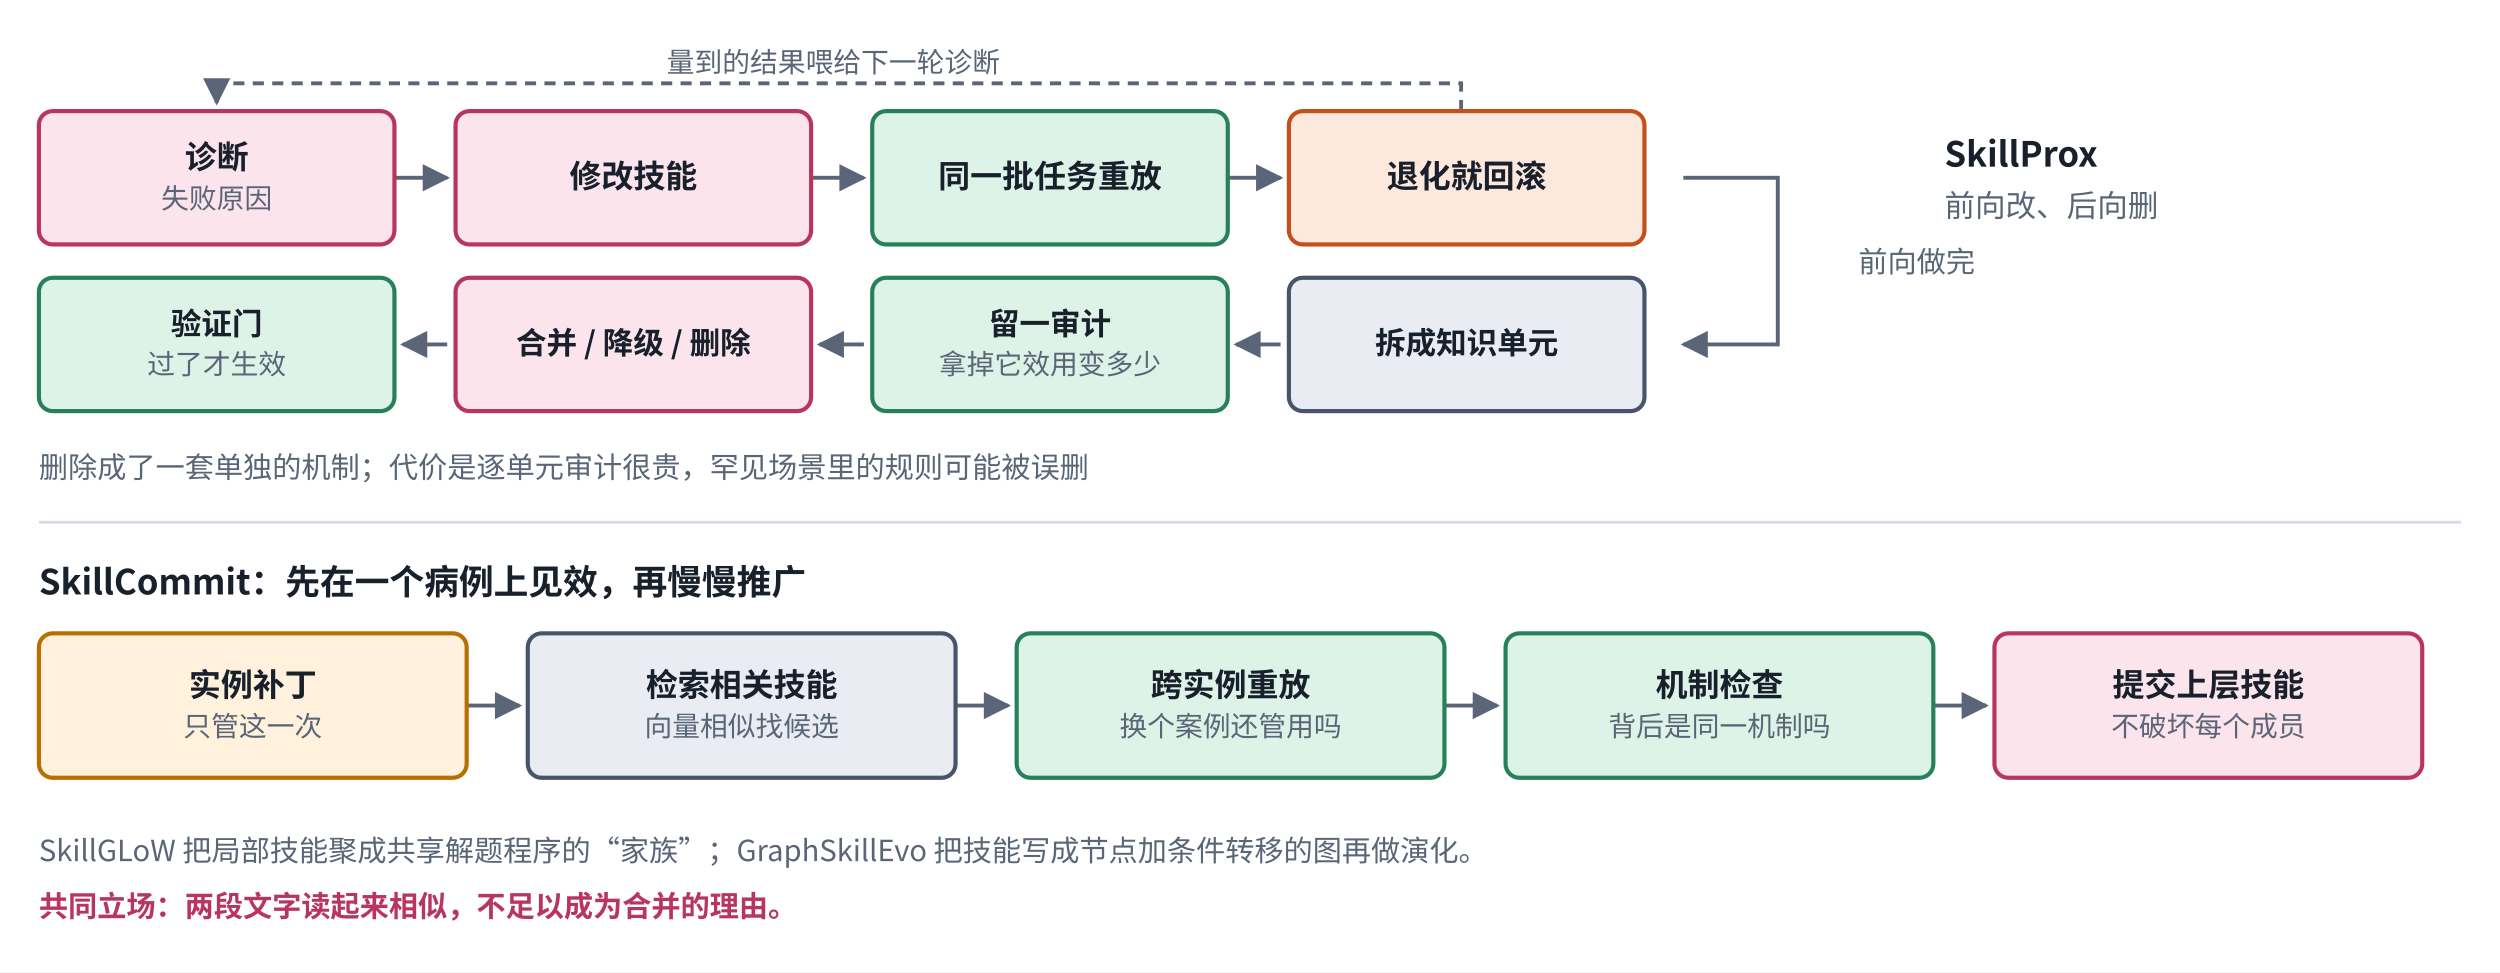
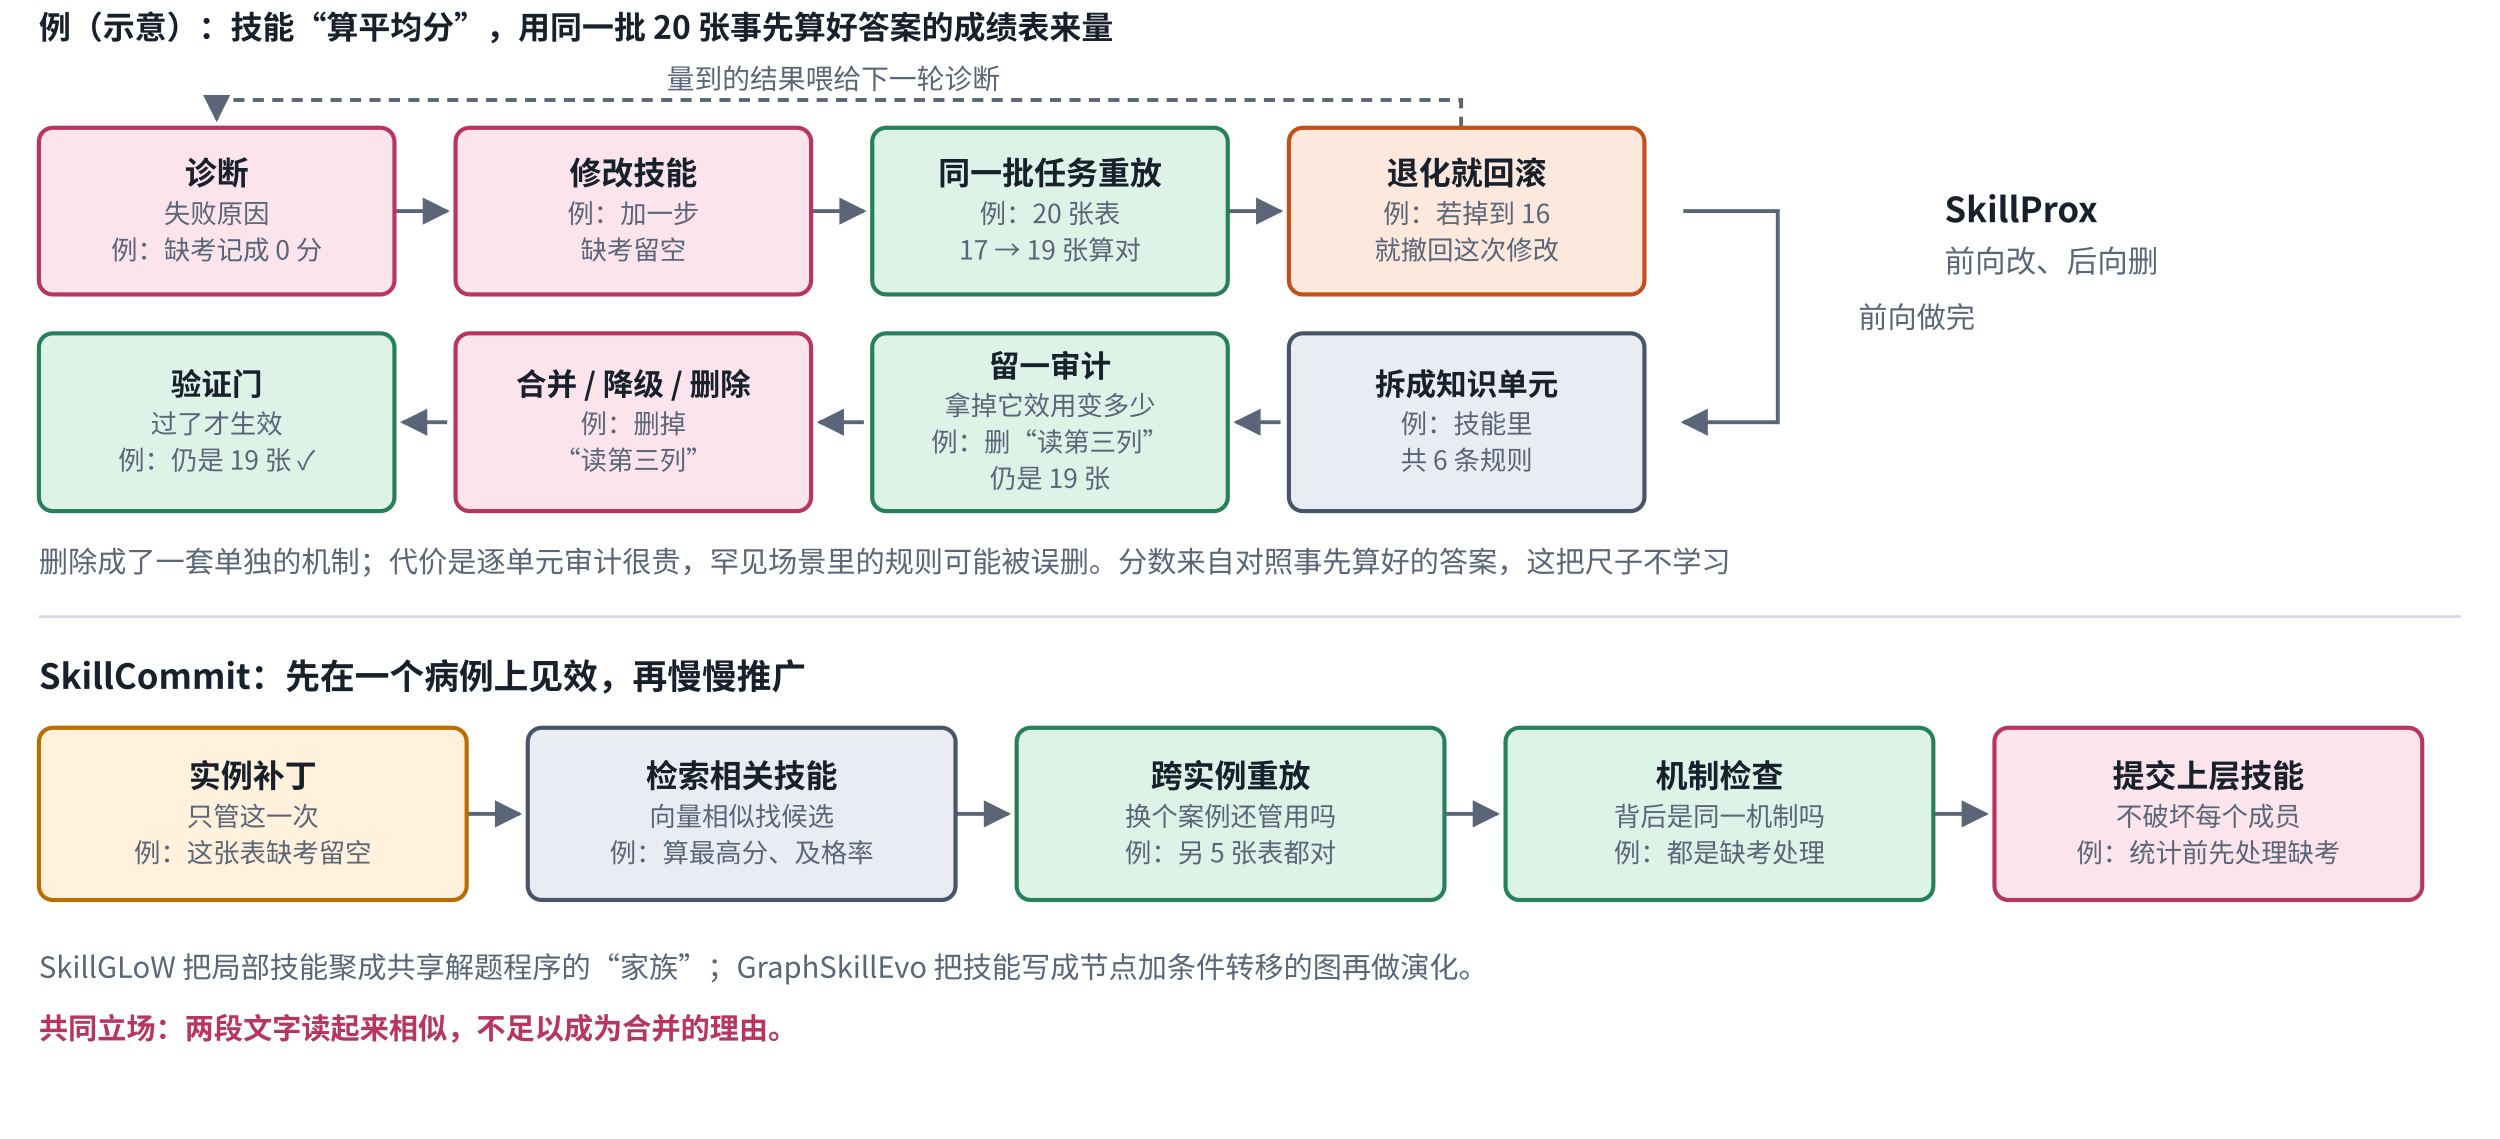
- <svg xmlns="http://www.w3.org/2000/svg" viewBox="0 0 900 350" width="900" height="350" role="img" aria-label="技能维护：改、删、扩">
+ <svg xmlns="http://www.w3.org/2000/svg" viewBox="0 0 900 410" width="900" height="410" role="img" aria-label="技能维护：改、删、扩">
  <defs>
    <marker id="ah-b3maintain" viewBox="0 0 10 10" refX="9" refY="5" markerWidth="7" markerHeight="7" orient="auto-start-reverse">
      <path d="M0,0 L10,5 L0,10 z" fill="#5A6577" />
    </marker>
  </defs>
-   <rect x="0" y="0" width="900" height="350" fill="#ffffff" />
-   <path d="M142,64 L161,64" fill="none" stroke="#5A6577" stroke-width="1.4" marker-end="url(#ah-b3maintain)" />
-   <path d="M292,64 L311,64" fill="none" stroke="#5A6577" stroke-width="1.4" marker-end="url(#ah-b3maintain)" />
-   <path d="M442,64 L461,64" fill="none" stroke="#5A6577" stroke-width="1.4" marker-end="url(#ah-b3maintain)" />
-   <path d="M526,40 L526,30 L78,30 L78,37" fill="none" stroke="#5A6577" stroke-width="1.4" stroke-dasharray="4 3" marker-end="url(#ah-b3maintain)" />
-   <path d="M606,64 L640,64 L640,124 L606,124" fill="none" stroke="#5A6577" stroke-width="1.4" marker-end="url(#ah-b3maintain)" />
-   <path d="M161,124 L145,124" fill="none" stroke="#5A6577" stroke-width="1.4" marker-end="url(#ah-b3maintain)" />
-   <path d="M311,124 L295,124" fill="none" stroke="#5A6577" stroke-width="1.4" marker-end="url(#ah-b3maintain)" />
-   <path d="M461,124 L445,124" fill="none" stroke="#5A6577" stroke-width="1.4" marker-end="url(#ah-b3maintain)" />
-   <line x1="14" y1="188" x2="886" y2="188" stroke="#D5DBE4" stroke-width="1" />
-   <path d="M168,254 L187,254" fill="none" stroke="#5A6577" stroke-width="1.4" marker-end="url(#ah-b3maintain)" />
-   <path d="M344,254 L363,254" fill="none" stroke="#5A6577" stroke-width="1.4" marker-end="url(#ah-b3maintain)" />
-   <path d="M520,254 L539,254" fill="none" stroke="#5A6577" stroke-width="1.4" marker-end="url(#ah-b3maintain)" />
-   <path d="M696,254 L715,254" fill="none" stroke="#5A6577" stroke-width="1.4" marker-end="url(#ah-b3maintain)" />
-   <rect x="14" y="40" width="128" height="48" rx="5" fill="#FCE4EC" stroke="#B83560" stroke-width="1.5" />
-   <rect x="164" y="40" width="128" height="48" rx="5" fill="#FCE4EC" stroke="#B83560" stroke-width="1.5" />
-   <rect x="314" y="40" width="128" height="48" rx="5" fill="#DDF3E8" stroke="#26805A" stroke-width="1.5" />
-   <rect x="464" y="40" width="128" height="48" rx="5" fill="#FDE8DD" stroke="#C2501A" stroke-width="1.5" />
-   <rect x="14" y="100" width="128" height="48" rx="5" fill="#DDF3E8" stroke="#26805A" stroke-width="1.5" />
-   <rect x="164" y="100" width="128" height="48" rx="5" fill="#FCE4EC" stroke="#B83560" stroke-width="1.5" />
-   <rect x="314" y="100" width="128" height="48" rx="5" fill="#DDF3E8" stroke="#26805A" stroke-width="1.5" />
-   <rect x="464" y="100" width="128" height="48" rx="5" fill="#E9EDF3" stroke="#47546A" stroke-width="1.5" />
-   <rect x="14" y="228" width="154" height="52" rx="5" fill="#FFF1DC" stroke="#B86E00" stroke-width="1.5" />
-   <rect x="190" y="228" width="154" height="52" rx="5" fill="#E9EDF3" stroke="#47546A" stroke-width="1.5" />
-   <rect x="366" y="228" width="154" height="52" rx="5" fill="#DDF3E8" stroke="#26805A" stroke-width="1.5" />
-   <rect x="542" y="228" width="154" height="52" rx="5" fill="#DDF3E8" stroke="#26805A" stroke-width="1.5" />
-   <rect x="718" y="228" width="154" height="52" rx="5" fill="#FCE4EC" stroke="#B83560" stroke-width="1.5" />
-   <text x="700" y="60" text-anchor="start" font-size="12.5" font-weight="700" fill="#18202C" font-family="PingFang SC, Noto Sans CJK SC, Microsoft YaHei, sans-serif">SkillProx</text>
-   <text x="700" y="78" text-anchor="start" font-size="11" font-weight="500" fill="#5A6577" font-family="PingFang SC, Noto Sans CJK SC, Microsoft YaHei, sans-serif">前向改、后向删</text>
-   <text x="78" y="60.665" text-anchor="middle" font-size="11.5" font-weight="600" fill="#18202C" font-family="PingFang SC, Noto Sans CJK SC, Microsoft YaHei, sans-serif">诊断</text>
-   <text x="78" y="75.035" text-anchor="middle" font-size="10" font-weight="400" fill="#5A6577" font-family="PingFang SC, Noto Sans CJK SC, Microsoft YaHei, sans-serif">失败原因</text>
-   <text x="228" y="67.565" text-anchor="middle" font-size="11.5" font-weight="600" fill="#18202C" font-family="PingFang SC, Noto Sans CJK SC, Microsoft YaHei, sans-serif">修改技能</text>
-   <text x="378" y="67.565" text-anchor="middle" font-size="11.5" font-weight="600" fill="#18202C" font-family="PingFang SC, Noto Sans CJK SC, Microsoft YaHei, sans-serif">同一批任务重放</text>
-   <text x="528" y="67.565" text-anchor="middle" font-size="11.5" font-weight="600" fill="#18202C" font-family="PingFang SC, Noto Sans CJK SC, Microsoft YaHei, sans-serif">退化就回滚</text>
-   <text x="300" y="26" text-anchor="middle" font-size="10" font-weight="400" fill="#5A6577" font-family="PingFang SC, Noto Sans CJK SC, Microsoft YaHei, sans-serif" style="paint-order:stroke;stroke-width:4px;stroke-linejoin:round" stroke="#ffffff">量到的结果喂给下一轮诊断</text>
-   <text x="690" y="98" text-anchor="middle" font-size="10.5" font-weight="400" fill="#5A6577" font-family="PingFang SC, Noto Sans CJK SC, Microsoft YaHei, sans-serif" style="paint-order:stroke;stroke-width:4px;stroke-linejoin:round" stroke="#ffffff">前向做完</text>
-   <text x="78" y="120.51" text-anchor="middle" font-size="11" font-weight="600" fill="#18202C" font-family="PingFang SC, Noto Sans CJK SC, Microsoft YaHei, sans-serif">验证门</text>
-   <text x="78" y="134.69" text-anchor="middle" font-size="10" font-weight="400" fill="#5A6577" font-family="PingFang SC, Noto Sans CJK SC, Microsoft YaHei, sans-serif">过了才生效</text>
-   <text x="228" y="127.41" text-anchor="middle" font-size="11" font-weight="600" fill="#18202C" font-family="PingFang SC, Noto Sans CJK SC, Microsoft YaHei, sans-serif">合并 / 降级 / 删除</text>
-   <text x="378" y="120.51" text-anchor="middle" font-size="11" font-weight="600" fill="#18202C" font-family="PingFang SC, Noto Sans CJK SC, Microsoft YaHei, sans-serif">留一审计</text>
-   <text x="378" y="134.69" text-anchor="middle" font-size="10" font-weight="400" fill="#5A6577" font-family="PingFang SC, Noto Sans CJK SC, Microsoft YaHei, sans-serif">拿掉它效用变多少</text>
-   <text x="528" y="127.41" text-anchor="middle" font-size="11" font-weight="600" fill="#18202C" font-family="PingFang SC, Noto Sans CJK SC, Microsoft YaHei, sans-serif">拆成知识单元</text>
-   <text x="14" y="172" text-anchor="start" font-size="10.5" font-weight="400" fill="#5A6577" font-family="PingFang SC, Noto Sans CJK SC, Microsoft YaHei, sans-serif">删除成了一套单独的机制；代价是逐单元审计很贵，罕见场景里的规则可能被误删</text>
-   <text x="14" y="214" text-anchor="start" font-size="12.5" font-weight="700" fill="#18202C" font-family="PingFang SC, Noto Sans CJK SC, Microsoft YaHei, sans-serif">SkillCommit：先在一个病例上见效，再慢慢推广</text>
-   <text x="91" y="250.665" text-anchor="middle" font-size="11.5" font-weight="600" fill="#18202C" font-family="PingFang SC, Noto Sans CJK SC, Microsoft YaHei, sans-serif">实例补丁</text>
-   <text x="91" y="265.035" text-anchor="middle" font-size="10" font-weight="400" fill="#5A6577" font-family="PingFang SC, Noto Sans CJK SC, Microsoft YaHei, sans-serif">只管这一次</text>
-   <text x="267" y="250.665" text-anchor="middle" font-size="11.5" font-weight="600" fill="#18202C" font-family="PingFang SC, Noto Sans CJK SC, Microsoft YaHei, sans-serif">检索相关技能</text>
-   <text x="267" y="265.035" text-anchor="middle" font-size="10" font-weight="400" fill="#5A6577" font-family="PingFang SC, Noto Sans CJK SC, Microsoft YaHei, sans-serif">向量相似找候选</text>
-   <text x="443" y="250.665" text-anchor="middle" font-size="11.5" font-weight="600" fill="#18202C" font-family="PingFang SC, Noto Sans CJK SC, Microsoft YaHei, sans-serif">跨实例重放</text>
-   <text x="443" y="265.035" text-anchor="middle" font-size="10" font-weight="400" fill="#5A6577" font-family="PingFang SC, Noto Sans CJK SC, Microsoft YaHei, sans-serif">换个案例还管用吗</text>
-   <text x="619" y="250.665" text-anchor="middle" font-size="11.5" font-weight="600" fill="#18202C" font-family="PingFang SC, Noto Sans CJK SC, Microsoft YaHei, sans-serif">机制检查</text>
-   <text x="619" y="265.035" text-anchor="middle" font-size="10" font-weight="400" fill="#5A6577" font-family="PingFang SC, Noto Sans CJK SC, Microsoft YaHei, sans-serif">背后是同一机制吗</text>
-   <text x="795" y="250.665" text-anchor="middle" font-size="11.5" font-weight="600" fill="#18202C" font-family="PingFang SC, Noto Sans CJK SC, Microsoft YaHei, sans-serif">提交上层技能</text>
-   <text x="795" y="265.035" text-anchor="middle" font-size="10" font-weight="400" fill="#5A6577" font-family="PingFang SC, Noto Sans CJK SC, Microsoft YaHei, sans-serif">不破坏每个成员</text>
-   <text x="14" y="310" text-anchor="start" font-size="10.5" font-weight="400" fill="#5A6577" font-family="PingFang SC, Noto Sans CJK SC, Microsoft YaHei, sans-serif">SkillGLoW 把局部技能聚成共享解题程序的“家族”；GraphSkillEvo 把技能写成节点加条件转移的图再做演化。</text>
-   <text x="14" y="330" text-anchor="start" font-size="10.5" font-weight="600" fill="#B83560" font-family="PingFang SC, Noto Sans CJK SC, Microsoft YaHei, sans-serif">共同立场：两段文字读起来相似，不足以成为合并的理由。</text>
+   <rect x="0" y="0" width="900" height="410" fill="#ffffff" />
+   <path d="M142,76 L161,76" fill="none" stroke="#5A6577" stroke-width="1.4" marker-end="url(#ah-b3maintain)" />
+   <path d="M292,76 L311,76" fill="none" stroke="#5A6577" stroke-width="1.4" marker-end="url(#ah-b3maintain)" />
+   <path d="M442,76 L461,76" fill="none" stroke="#5A6577" stroke-width="1.4" marker-end="url(#ah-b3maintain)" />
+   <path d="M526,46 L526,36 L78,36 L78,43" fill="none" stroke="#5A6577" stroke-width="1.4" stroke-dasharray="4 3" marker-end="url(#ah-b3maintain)" />
+   <path d="M606,76 L640,76 L640,152 L606,152" fill="none" stroke="#5A6577" stroke-width="1.4" marker-end="url(#ah-b3maintain)" />
+   <path d="M161,152 L145,152" fill="none" stroke="#5A6577" stroke-width="1.4" marker-end="url(#ah-b3maintain)" />
+   <path d="M311,152 L295,152" fill="none" stroke="#5A6577" stroke-width="1.4" marker-end="url(#ah-b3maintain)" />
+   <path d="M461,152 L445,152" fill="none" stroke="#5A6577" stroke-width="1.4" marker-end="url(#ah-b3maintain)" />
+   <line x1="14" y1="222" x2="886" y2="222" stroke="#D5DBE4" stroke-width="1" />
+   <path d="M168,293 L187,293" fill="none" stroke="#5A6577" stroke-width="1.4" marker-end="url(#ah-b3maintain)" />
+   <path d="M344,293 L363,293" fill="none" stroke="#5A6577" stroke-width="1.4" marker-end="url(#ah-b3maintain)" />
+   <path d="M520,293 L539,293" fill="none" stroke="#5A6577" stroke-width="1.4" marker-end="url(#ah-b3maintain)" />
+   <path d="M696,293 L715,293" fill="none" stroke="#5A6577" stroke-width="1.4" marker-end="url(#ah-b3maintain)" />
+   <rect x="14" y="46" width="128" height="60" rx="5" fill="#FCE4EC" stroke="#B83560" stroke-width="1.5" />
+   <rect x="164" y="46" width="128" height="60" rx="5" fill="#FCE4EC" stroke="#B83560" stroke-width="1.5" />
+   <rect x="314" y="46" width="128" height="60" rx="5" fill="#DDF3E8" stroke="#26805A" stroke-width="1.5" />
+   <rect x="464" y="46" width="128" height="60" rx="5" fill="#FDE8DD" stroke="#C2501A" stroke-width="1.5" />
+   <rect x="14" y="120" width="128" height="64" rx="5" fill="#DDF3E8" stroke="#26805A" stroke-width="1.5" />
+   <rect x="164" y="120" width="128" height="64" rx="5" fill="#FCE4EC" stroke="#B83560" stroke-width="1.5" />
+   <rect x="314" y="120" width="128" height="64" rx="5" fill="#DDF3E8" stroke="#26805A" stroke-width="1.5" />
+   <rect x="464" y="120" width="128" height="64" rx="5" fill="#E9EDF3" stroke="#47546A" stroke-width="1.5" />
+   <rect x="14" y="262" width="154" height="62" rx="5" fill="#FFF1DC" stroke="#B86E00" stroke-width="1.5" />
+   <rect x="190" y="262" width="154" height="62" rx="5" fill="#E9EDF3" stroke="#47546A" stroke-width="1.5" />
+   <rect x="366" y="262" width="154" height="62" rx="5" fill="#DDF3E8" stroke="#26805A" stroke-width="1.5" />
+   <rect x="542" y="262" width="154" height="62" rx="5" fill="#DDF3E8" stroke="#26805A" stroke-width="1.5" />
+   <rect x="718" y="262" width="154" height="62" rx="5" fill="#FCE4EC" stroke="#B83560" stroke-width="1.5" />
+   <text x="14" y="14" text-anchor="start" font-size="11.5" font-weight="600" fill="#18202C" font-family="PingFang SC, Noto Sans CJK SC, Microsoft YaHei, sans-serif">例（示意）：技能“算平均分”，用同一批 20 张事先算好答案的成绩表来量</text>
+   <text x="700" y="80" text-anchor="start" font-size="12.5" font-weight="700" fill="#18202C" font-family="PingFang SC, Noto Sans CJK SC, Microsoft YaHei, sans-serif">SkillProx</text>
+   <text x="700" y="98" text-anchor="start" font-size="11" font-weight="500" fill="#5A6577" font-family="PingFang SC, Noto Sans CJK SC, Microsoft YaHei, sans-serif">前向改、后向删</text>
+   <text x="78" y="66.455" text-anchor="middle" font-size="11.5" font-weight="600" fill="#18202C" font-family="PingFang SC, Noto Sans CJK SC, Microsoft YaHei, sans-serif">诊断</text>
+   <text x="78" y="80.325" text-anchor="middle" font-size="9.5" font-weight="400" fill="#5A6577" font-family="PingFang SC, Noto Sans CJK SC, Microsoft YaHei, sans-serif">失败原因</text>
+   <text x="78" y="93.435" text-anchor="middle" font-size="9.5" font-weight="400" fill="#5A6577" font-family="PingFang SC, Noto Sans CJK SC, Microsoft YaHei, sans-serif">例：缺考记成 0 分</text>
+   <text x="228" y="66.455" text-anchor="middle" font-size="11.5" font-weight="600" fill="#18202C" font-family="PingFang SC, Noto Sans CJK SC, Microsoft YaHei, sans-serif">修改技能</text>
+   <text x="228" y="80.325" text-anchor="middle" font-size="9.5" font-weight="400" fill="#5A6577" font-family="PingFang SC, Noto Sans CJK SC, Microsoft YaHei, sans-serif">例：加一步</text>
+   <text x="228" y="93.435" text-anchor="middle" font-size="9.5" font-weight="400" fill="#5A6577" font-family="PingFang SC, Noto Sans CJK SC, Microsoft YaHei, sans-serif">缺考留空</text>
+   <text x="378" y="66.455" text-anchor="middle" font-size="11.5" font-weight="600" fill="#18202C" font-family="PingFang SC, Noto Sans CJK SC, Microsoft YaHei, sans-serif">同一批任务重放</text>
+   <text x="378" y="80.325" text-anchor="middle" font-size="9.5" font-weight="400" fill="#5A6577" font-family="PingFang SC, Noto Sans CJK SC, Microsoft YaHei, sans-serif">例：20 张表</text>
+   <text x="378" y="93.435" text-anchor="middle" font-size="9.5" font-weight="400" fill="#5A6577" font-family="PingFang SC, Noto Sans CJK SC, Microsoft YaHei, sans-serif">17 → 19 张算对</text>
+   <text x="528" y="66.455" text-anchor="middle" font-size="11.5" font-weight="600" fill="#18202C" font-family="PingFang SC, Noto Sans CJK SC, Microsoft YaHei, sans-serif">退化就回滚</text>
+   <text x="528" y="80.325" text-anchor="middle" font-size="9.5" font-weight="400" fill="#5A6577" font-family="PingFang SC, Noto Sans CJK SC, Microsoft YaHei, sans-serif">例：若掉到 16</text>
+   <text x="528" y="93.435" text-anchor="middle" font-size="9.5" font-weight="400" fill="#5A6577" font-family="PingFang SC, Noto Sans CJK SC, Microsoft YaHei, sans-serif">就撤回这次修改</text>
+   <text x="300" y="32" text-anchor="middle" font-size="10" font-weight="400" fill="#5A6577" font-family="PingFang SC, Noto Sans CJK SC, Microsoft YaHei, sans-serif" style="paint-order:stroke;stroke-width:4px;stroke-linejoin:round" stroke="#ffffff">量到的结果喂给下一轮诊断</text>
+   <text x="690" y="118" text-anchor="middle" font-size="10.5" font-weight="400" fill="#5A6577" font-family="PingFang SC, Noto Sans CJK SC, Microsoft YaHei, sans-serif" style="paint-order:stroke;stroke-width:4px;stroke-linejoin:round" stroke="#ffffff">前向做完</text>
+   <text x="78" y="142.3" text-anchor="middle" font-size="11" font-weight="600" fill="#18202C" font-family="PingFang SC, Noto Sans CJK SC, Microsoft YaHei, sans-serif">验证门</text>
+   <text x="78" y="155.98" text-anchor="middle" font-size="9.5" font-weight="400" fill="#5A6577" font-family="PingFang SC, Noto Sans CJK SC, Microsoft YaHei, sans-serif">过了才生效</text>
+   <text x="78" y="169.09" text-anchor="middle" font-size="9.5" font-weight="400" fill="#5A6577" font-family="PingFang SC, Noto Sans CJK SC, Microsoft YaHei, sans-serif">例：仍是 19 张 ✓</text>
+   <text x="228" y="142.3" text-anchor="middle" font-size="11" font-weight="600" fill="#18202C" font-family="PingFang SC, Noto Sans CJK SC, Microsoft YaHei, sans-serif">合并 / 降级 / 删除</text>
+   <text x="228" y="155.98" text-anchor="middle" font-size="9.5" font-weight="400" fill="#5A6577" font-family="PingFang SC, Noto Sans CJK SC, Microsoft YaHei, sans-serif">例：删掉</text>
+   <text x="228" y="169.09" text-anchor="middle" font-size="9.5" font-weight="400" fill="#5A6577" font-family="PingFang SC, Noto Sans CJK SC, Microsoft YaHei, sans-serif">“读第三列”</text>
+   <text x="378" y="135.745" text-anchor="middle" font-size="11" font-weight="600" fill="#18202C" font-family="PingFang SC, Noto Sans CJK SC, Microsoft YaHei, sans-serif">留一审计</text>
+   <text x="378" y="149.425" text-anchor="middle" font-size="9.5" font-weight="400" fill="#5A6577" font-family="PingFang SC, Noto Sans CJK SC, Microsoft YaHei, sans-serif">拿掉它效用变多少</text>
+   <text x="378" y="162.535" text-anchor="middle" font-size="9.5" font-weight="400" fill="#5A6577" font-family="PingFang SC, Noto Sans CJK SC, Microsoft YaHei, sans-serif">例：删“读第三列”</text>
+   <text x="378" y="175.645" text-anchor="middle" font-size="9.5" font-weight="400" fill="#5A6577" font-family="PingFang SC, Noto Sans CJK SC, Microsoft YaHei, sans-serif">仍是 19 张</text>
+   <text x="528" y="142.3" text-anchor="middle" font-size="11" font-weight="600" fill="#18202C" font-family="PingFang SC, Noto Sans CJK SC, Microsoft YaHei, sans-serif">拆成知识单元</text>
+   <text x="528" y="155.98" text-anchor="middle" font-size="9.5" font-weight="400" fill="#5A6577" font-family="PingFang SC, Noto Sans CJK SC, Microsoft YaHei, sans-serif">例：技能里</text>
+   <text x="528" y="169.09" text-anchor="middle" font-size="9.5" font-weight="400" fill="#5A6577" font-family="PingFang SC, Noto Sans CJK SC, Microsoft YaHei, sans-serif">共 6 条规则</text>
+   <text x="14" y="206" text-anchor="start" font-size="10.5" font-weight="400" fill="#5A6577" font-family="PingFang SC, Noto Sans CJK SC, Microsoft YaHei, sans-serif">删除成了一套单独的机制；代价是逐单元审计很贵，罕见场景里的规则可能被误删。分数来自对照事先算好的答案，这把尺子不学习</text>
+   <text x="14" y="248" text-anchor="start" font-size="12.5" font-weight="700" fill="#18202C" font-family="PingFang SC, Noto Sans CJK SC, Microsoft YaHei, sans-serif">SkillCommit：先在一个病例上见效，再慢慢推广</text>
+   <text x="91" y="283.455" text-anchor="middle" font-size="11.5" font-weight="600" fill="#18202C" font-family="PingFang SC, Noto Sans CJK SC, Microsoft YaHei, sans-serif">实例补丁</text>
+   <text x="91" y="297.325" text-anchor="middle" font-size="9.5" font-weight="400" fill="#5A6577" font-family="PingFang SC, Noto Sans CJK SC, Microsoft YaHei, sans-serif">只管这一次</text>
+   <text x="91" y="310.435" text-anchor="middle" font-size="9.5" font-weight="400" fill="#5A6577" font-family="PingFang SC, Noto Sans CJK SC, Microsoft YaHei, sans-serif">例：这张表缺考留空</text>
+   <text x="267" y="283.455" text-anchor="middle" font-size="11.5" font-weight="600" fill="#18202C" font-family="PingFang SC, Noto Sans CJK SC, Microsoft YaHei, sans-serif">检索相关技能</text>
+   <text x="267" y="297.325" text-anchor="middle" font-size="9.5" font-weight="400" fill="#5A6577" font-family="PingFang SC, Noto Sans CJK SC, Microsoft YaHei, sans-serif">向量相似找候选</text>
+   <text x="267" y="310.435" text-anchor="middle" font-size="9.5" font-weight="400" fill="#5A6577" font-family="PingFang SC, Noto Sans CJK SC, Microsoft YaHei, sans-serif">例：算最高分、及格率</text>
+   <text x="443" y="283.455" text-anchor="middle" font-size="11.5" font-weight="600" fill="#18202C" font-family="PingFang SC, Noto Sans CJK SC, Microsoft YaHei, sans-serif">跨实例重放</text>
+   <text x="443" y="297.325" text-anchor="middle" font-size="9.5" font-weight="400" fill="#5A6577" font-family="PingFang SC, Noto Sans CJK SC, Microsoft YaHei, sans-serif">换个案例还管用吗</text>
+   <text x="443" y="310.435" text-anchor="middle" font-size="9.5" font-weight="400" fill="#5A6577" font-family="PingFang SC, Noto Sans CJK SC, Microsoft YaHei, sans-serif">例：另 5 张表都对</text>
+   <text x="619" y="283.455" text-anchor="middle" font-size="11.5" font-weight="600" fill="#18202C" font-family="PingFang SC, Noto Sans CJK SC, Microsoft YaHei, sans-serif">机制检查</text>
+   <text x="619" y="297.325" text-anchor="middle" font-size="9.5" font-weight="400" fill="#5A6577" font-family="PingFang SC, Noto Sans CJK SC, Microsoft YaHei, sans-serif">背后是同一机制吗</text>
+   <text x="619" y="310.435" text-anchor="middle" font-size="9.5" font-weight="400" fill="#5A6577" font-family="PingFang SC, Noto Sans CJK SC, Microsoft YaHei, sans-serif">例：都是缺考处理</text>
+   <text x="795" y="283.455" text-anchor="middle" font-size="11.5" font-weight="600" fill="#18202C" font-family="PingFang SC, Noto Sans CJK SC, Microsoft YaHei, sans-serif">提交上层技能</text>
+   <text x="795" y="297.325" text-anchor="middle" font-size="9.5" font-weight="400" fill="#5A6577" font-family="PingFang SC, Noto Sans CJK SC, Microsoft YaHei, sans-serif">不破坏每个成员</text>
+   <text x="795" y="310.435" text-anchor="middle" font-size="9.5" font-weight="400" fill="#5A6577" font-family="PingFang SC, Noto Sans CJK SC, Microsoft YaHei, sans-serif">例：统计前先处理缺考</text>
+   <text x="14" y="352" text-anchor="start" font-size="10.5" font-weight="400" fill="#5A6577" font-family="PingFang SC, Noto Sans CJK SC, Microsoft YaHei, sans-serif">SkillGLoW 把局部技能聚成共享解题程序的“家族”；GraphSkillEvo 把技能写成节点加条件转移的图再做演化。</text>
+   <text x="14" y="374" text-anchor="start" font-size="10.5" font-weight="600" fill="#B83560" font-family="PingFang SC, Noto Sans CJK SC, Microsoft YaHei, sans-serif">共同立场：两段文字读起来相似，不足以成为合并的理由。</text>
</svg>
